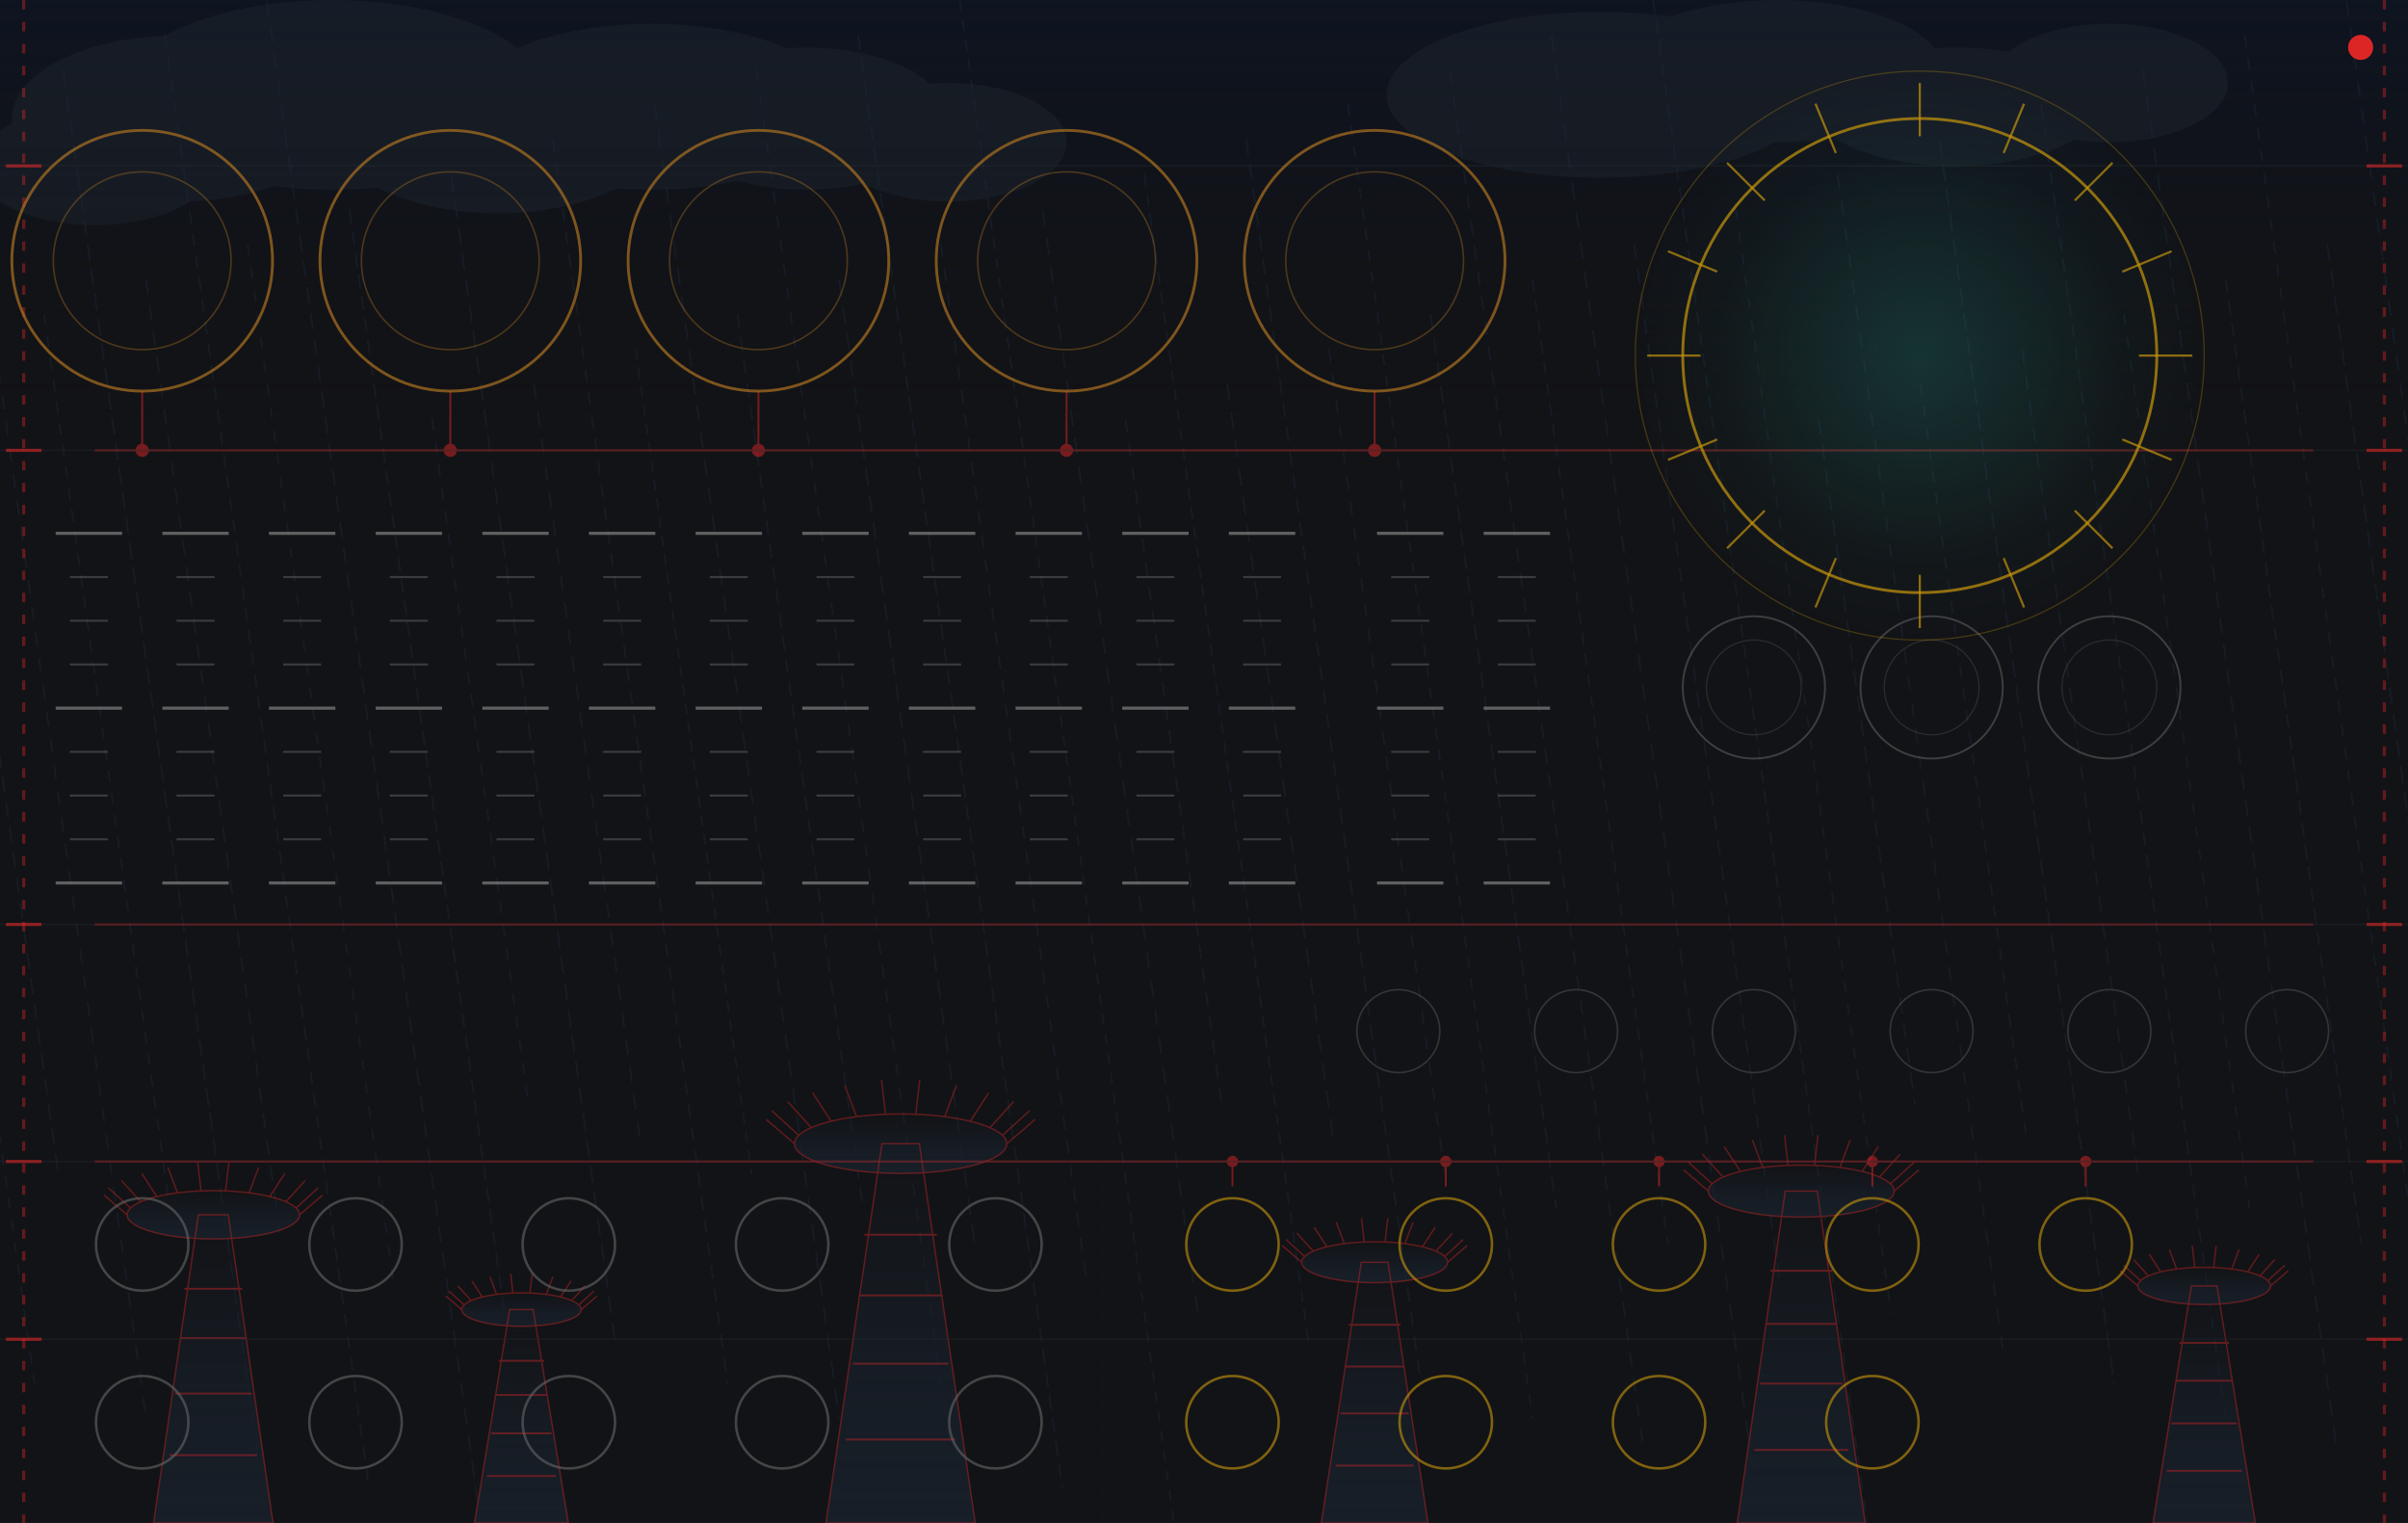
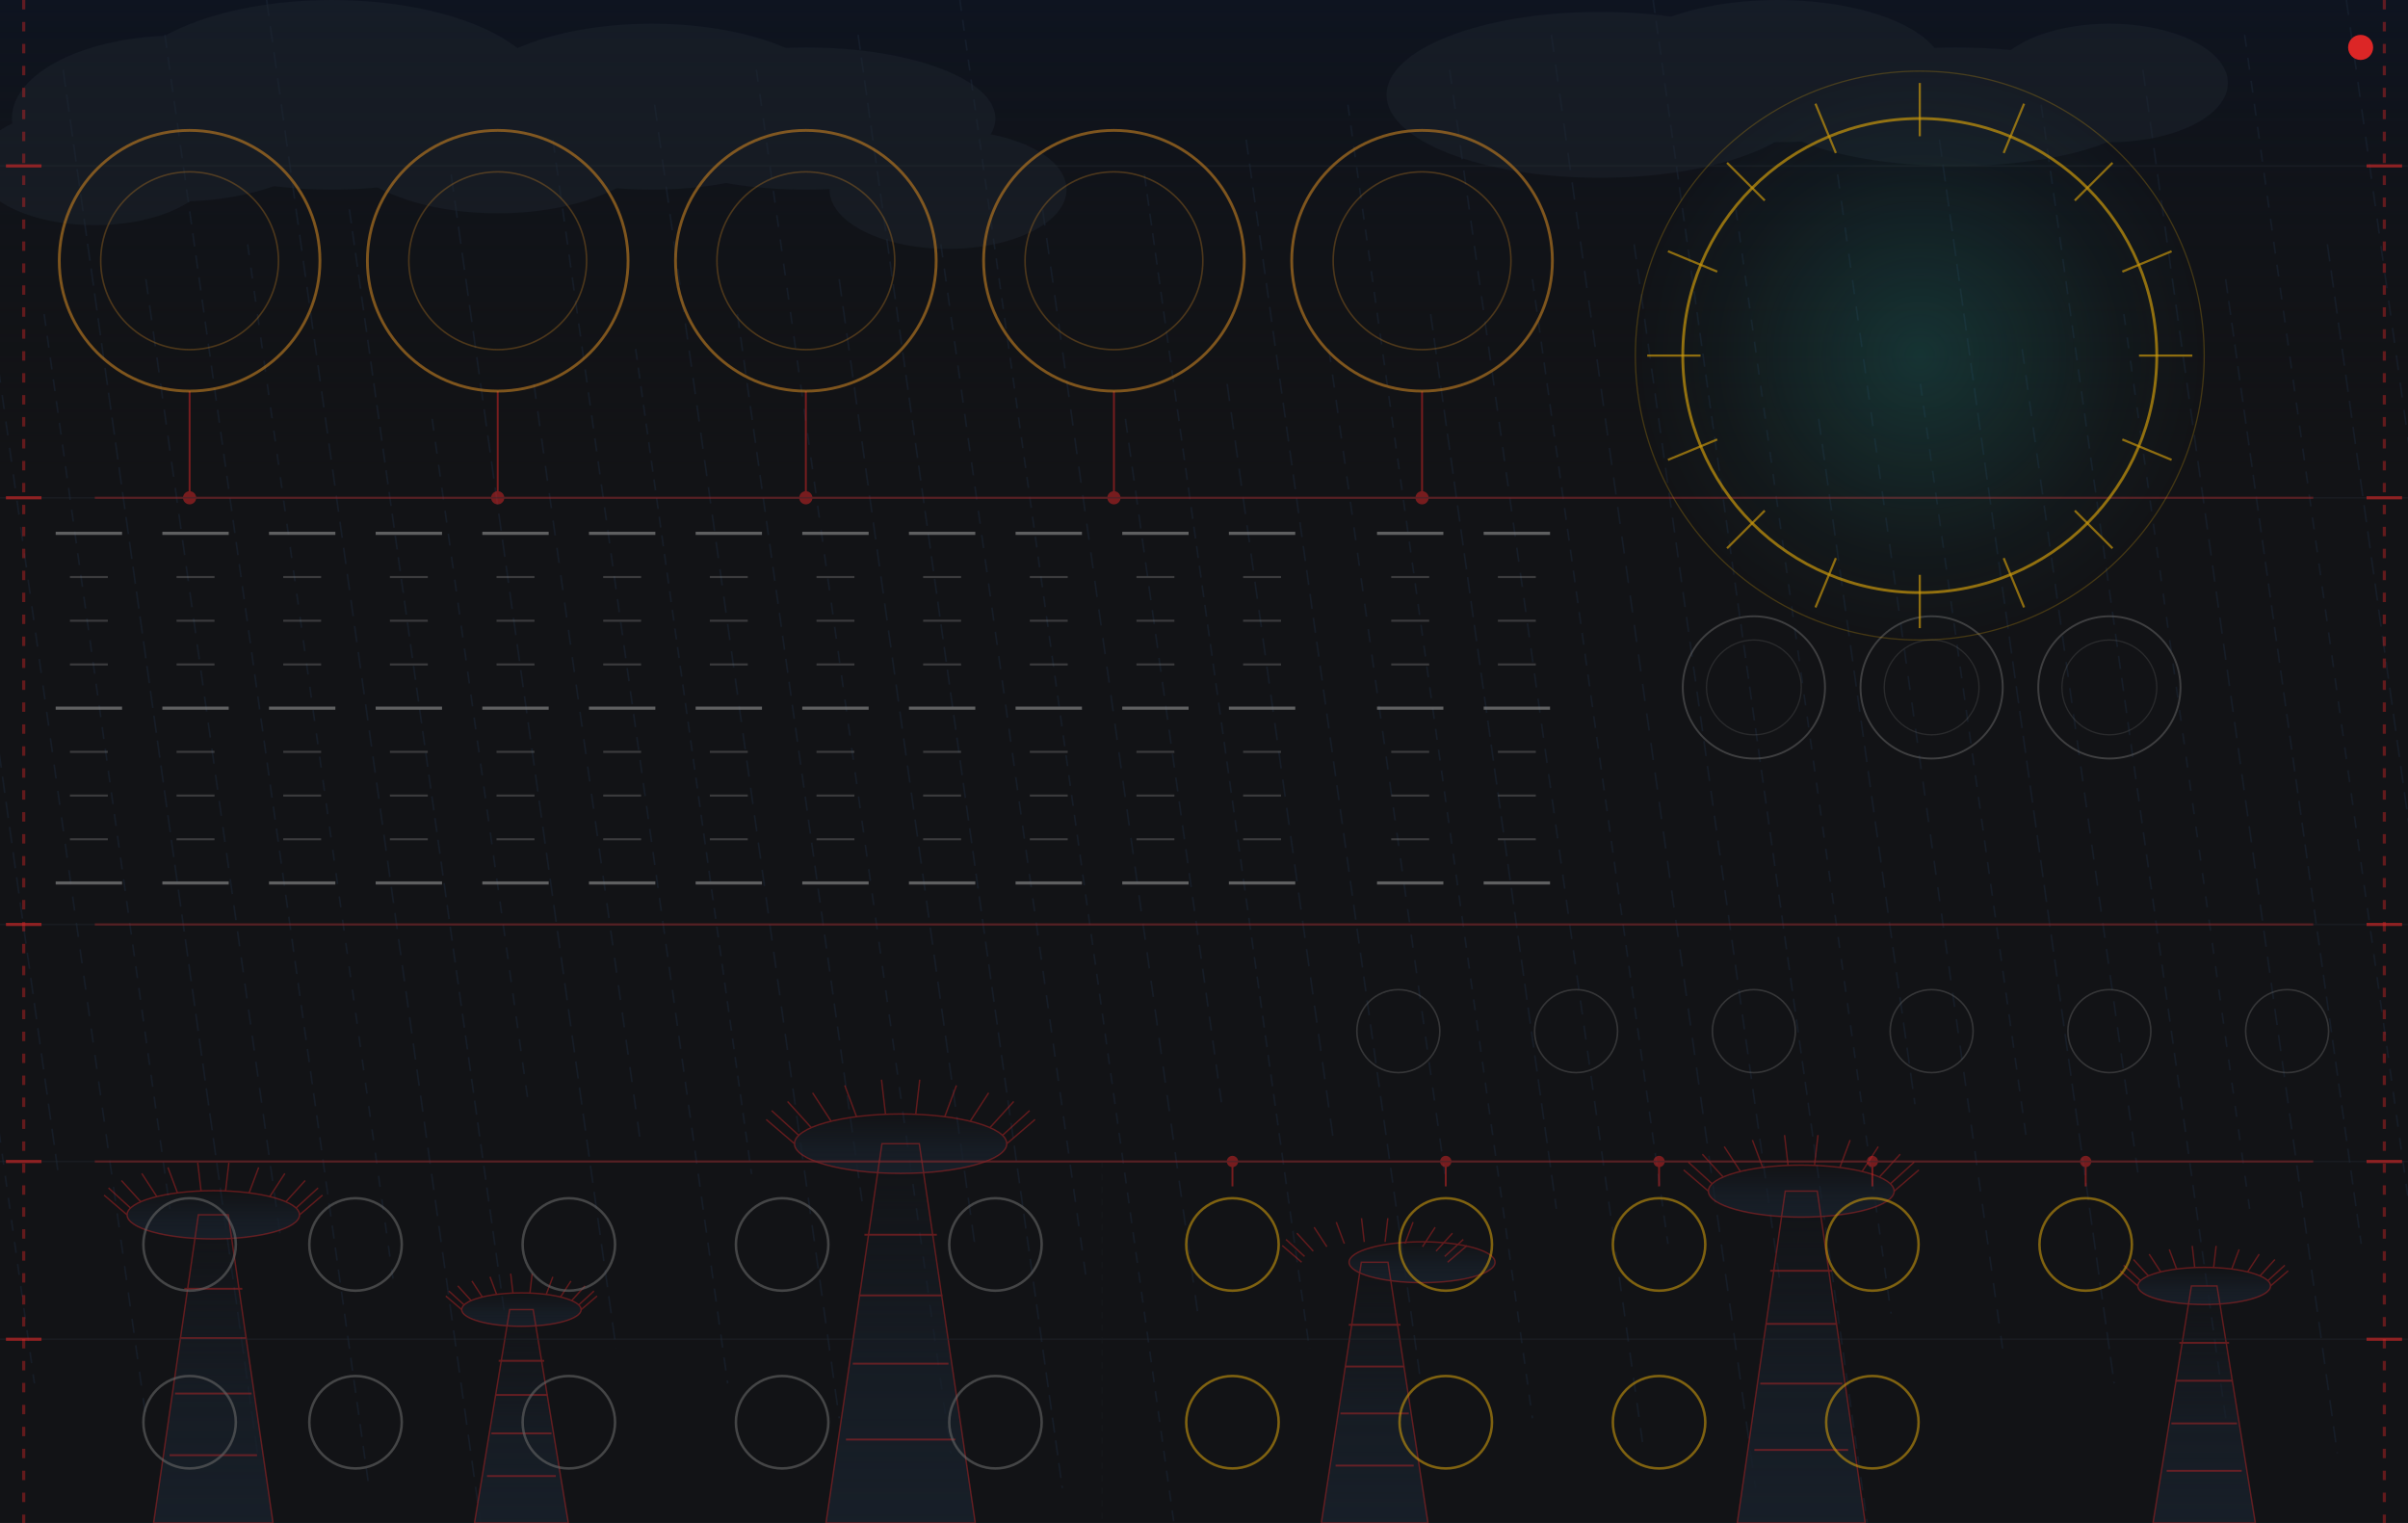
<svg xmlns="http://www.w3.org/2000/svg" width="767.99" height="485.67" viewBox="0 0 767.99 485.67">
  <defs>
    <pattern id="grain" x="0" y="0" width="767.99" height="0.5" patternUnits="userSpaceOnUse">
      <rect width="767.99" height="0.5" fill="#111214" />
      <rect y="0.25" width="767.99" height="0.12" fill="#1e2228" opacity="0.40" />
    </pattern>
    <radialGradient id="ringGlow" cx="50%" cy="50%" r="50%">
      <stop offset="0%" stop-color="#26a69a" stop-opacity="0.22" />
      <stop offset="70%" stop-color="#26a69a" stop-opacity="0.04" />
      <stop offset="100%" stop-color="#26a69a" stop-opacity="0.0" />
    </radialGradient>
    <linearGradient id="skyGrad" x1="0" y1="0" x2="0" y2="1">
      <stop offset="0%" stop-color="#0e1420" stop-opacity="1.0" />
      <stop offset="100%" stop-color="#111214" stop-opacity="0.0" />
    </linearGradient>
    <linearGradient id="treeGrad" x1="0" y1="0" x2="0" y2="1">
      <stop offset="0%" stop-color="#18202a" stop-opacity="0.0" />
      <stop offset="60%" stop-color="#18202a" stop-opacity="0.70" />
      <stop offset="100%" stop-color="#18202a" stop-opacity="0.90" />
    </linearGradient>
  </defs>
  <rect width="767.99" height="485.67" fill="url(#grain)" />
  <rect x="0" y="0" width="767.99" height="151.18" fill="url(#skyGrad)" />
  <g stroke="#1a2535" stroke-width="0.5" opacity="0.55">
    <line x1="-44.77" y1="44.52" x2="10.98" y2="441.15" stroke-dasharray="3.5,3.6" />
    <line x1="-18.37" y1="111.30" x2="18.60" y2="374.37" stroke-dasharray="5.2,2.9" />
    <line x1="-12.32" y1="33.39" x2="46.56" y2="452.28" stroke-dasharray="4.5,4.0" />
    <line x1="14.08" y1="100.17" x2="54.18" y2="385.50" stroke-dasharray="3.8,3.2" />
    <line x1="20.14" y1="22.26" x2="82.14" y2="463.41" stroke-dasharray="5.5,2.5" />
    <line x1="46.53" y1="89.04" x2="89.76" y2="396.63" stroke-dasharray="4.8,3.6" />
    <line x1="52.59" y1="11.13" x2="117.71" y2="474.54" stroke-dasharray="4.2,2.9" />
    <line x1="78.98" y1="77.91" x2="125.34" y2="407.76" stroke-dasharray="3.5,4.0" />
    <line x1="85.04" y1="0.00" x2="153.29" y2="485.67" stroke-dasharray="5.2,3.2" />
    <line x1="111.43" y1="66.78" x2="160.92" y2="418.89" stroke-dasharray="4.5,2.5" />
    <line x1="137.82" y1="133.56" x2="168.54" y2="352.11" stroke-dasharray="3.8,3.6" />
    <line x1="143.88" y1="55.65" x2="196.50" y2="430.02" stroke-dasharray="5.5,2.9" />
    <line x1="170.28" y1="122.43" x2="204.12" y2="363.24" stroke-dasharray="4.8,4.0" />
    <line x1="176.33" y1="44.52" x2="232.08" y2="441.15" stroke-dasharray="4.2,3.2" />
    <line x1="202.73" y1="111.30" x2="239.70" y2="374.37" stroke-dasharray="3.5,2.5" />
    <line x1="208.79" y1="33.39" x2="267.66" y2="452.28" stroke-dasharray="5.2,3.6" />
    <line x1="235.18" y1="100.17" x2="275.28" y2="385.50" stroke-dasharray="4.5,2.9" />
    <line x1="241.24" y1="22.26" x2="303.24" y2="463.41" stroke-dasharray="3.8,4.0" />
    <line x1="267.63" y1="89.04" x2="310.86" y2="396.63" stroke-dasharray="5.5,3.2" />
    <line x1="273.69" y1="11.13" x2="338.82" y2="474.54" stroke-dasharray="4.8,2.5" />
    <line x1="300.08" y1="77.91" x2="346.44" y2="407.76" stroke-dasharray="4.2,3.6" />
    <line x1="306.14" y1="0.00" x2="374.40" y2="485.67" stroke-dasharray="3.5,2.9" />
    <line x1="332.53" y1="66.78" x2="382.02" y2="418.89" stroke-dasharray="5.2,4.0" />
    <line x1="358.93" y1="133.56" x2="389.64" y2="352.11" stroke-dasharray="4.5,3.2" />
    <line x1="364.98" y1="55.65" x2="417.60" y2="430.02" stroke-dasharray="3.8,2.5" />
    <line x1="391.38" y1="122.43" x2="425.22" y2="363.24" stroke-dasharray="5.5,3.6" />
    <line x1="397.44" y1="44.52" x2="453.18" y2="441.15" stroke-dasharray="4.8,2.9" />
    <line x1="423.83" y1="111.30" x2="460.80" y2="374.37" stroke-dasharray="4.2,4.0" />
    <line x1="429.89" y1="33.39" x2="488.76" y2="452.28" stroke-dasharray="3.5,3.2" />
    <line x1="456.28" y1="100.17" x2="496.38" y2="385.50" stroke-dasharray="5.2,2.5" />
    <line x1="462.34" y1="22.26" x2="524.34" y2="463.41" stroke-dasharray="4.5,3.6" />
    <line x1="488.73" y1="89.04" x2="531.96" y2="396.63" stroke-dasharray="3.8,2.9" />
    <line x1="494.79" y1="11.13" x2="559.92" y2="474.54" stroke-dasharray="5.5,4.0" />
    <line x1="521.18" y1="77.91" x2="567.54" y2="407.76" stroke-dasharray="4.8,3.2" />
    <line x1="527.24" y1="0.00" x2="595.50" y2="485.67" stroke-dasharray="4.2,2.5" />
    <line x1="553.63" y1="66.78" x2="603.12" y2="418.89" stroke-dasharray="3.5,3.6" />
    <line x1="580.03" y1="133.56" x2="610.74" y2="352.11" stroke-dasharray="5.2,2.9" />
    <line x1="586.08" y1="55.65" x2="638.70" y2="430.02" stroke-dasharray="4.5,4.0" />
    <line x1="612.48" y1="122.43" x2="646.32" y2="363.24" stroke-dasharray="3.8,3.2" />
    <line x1="618.54" y1="44.52" x2="674.28" y2="441.15" stroke-dasharray="5.5,2.5" />
    <line x1="644.93" y1="111.30" x2="681.90" y2="374.37" stroke-dasharray="4.8,3.6" />
    <line x1="650.99" y1="33.39" x2="709.86" y2="452.28" stroke-dasharray="4.2,2.9" />
    <line x1="677.38" y1="100.17" x2="717.48" y2="385.50" stroke-dasharray="3.5,4.0" />
    <line x1="683.44" y1="22.26" x2="745.44" y2="463.41" stroke-dasharray="5.2,3.2" />
    <line x1="709.83" y1="89.04" x2="753.06" y2="396.63" stroke-dasharray="4.5,2.5" />
    <line x1="715.89" y1="11.13" x2="781.02" y2="474.54" stroke-dasharray="3.8,3.6" />
    <line x1="742.28" y1="77.91" x2="788.64" y2="407.76" stroke-dasharray="5.5,2.9" />
    <line x1="748.34" y1="0.00" x2="816.60" y2="485.67" stroke-dasharray="4.8,4.0" />
    <line x1="774.73" y1="66.78" x2="824.22" y2="418.89" stroke-dasharray="4.2,3.2" />
    <line x1="801.13" y1="133.56" x2="831.84" y2="352.11" stroke-dasharray="3.5,2.5" />
    <line x1="807.19" y1="55.65" x2="859.80" y2="430.02" stroke-dasharray="5.2,3.6" />
    <line x1="833.58" y1="122.43" x2="867.42" y2="363.24" stroke-dasharray="4.5,2.9" />
    <line x1="839.64" y1="44.52" x2="895.38" y2="441.15" stroke-dasharray="3.8,4.0" />
    <line x1="866.03" y1="111.30" x2="903.00" y2="374.37" stroke-dasharray="5.5,3.2" />
  </g>
  <g fill="#1e2530" opacity="0.42">
    <ellipse cx="56.69" cy="37.80" rx="52.91" ry="26.46" />
    <ellipse cx="105.83" cy="30.24" rx="68.03" ry="30.24" />
    <ellipse cx="158.74" cy="41.57" rx="52.91" ry="26.46" />
    <ellipse cx="207.87" cy="34.02" rx="60.47" ry="26.46" />
    <ellipse cx="30.24" cy="52.91" rx="37.80" ry="18.90" />
-     <ellipse cx="257.01" cy="37.80" rx="45.35" ry="22.68" />
-     <ellipse cx="302.36" cy="45.35" rx="37.80" ry="18.90" />
+     <ellipse cx="257.01" cy="37.80" rx="60.47" ry="22.68" />
+     <ellipse cx="302.36" cy="60.47" rx="37.80" ry="18.90" />
    <ellipse cx="510.23" cy="30.24" rx="68.03" ry="26.46" />
    <ellipse cx="566.93" cy="22.68" rx="52.91" ry="22.68" />
-     <ellipse cx="623.62" cy="34.02" rx="45.35" ry="18.90" />
+     <ellipse cx="623.62" cy="34.02" rx="60.47" ry="18.90" />
    <ellipse cx="672.75" cy="26.46" rx="37.80" ry="18.90" />
  </g>
  <g fill="url(#treeGrad)" stroke="none">
    <polygon points="48.98,485.67 87.08,485.67 72.79,387.40 63.27,387.40" />
    <ellipse cx="68.03" cy="387.40" rx="27.51" ry="7.70" />
    <polygon points="151.33,485.67 181.26,485.67 170.04,417.63 162.56,417.63" />
    <ellipse cx="166.30" cy="417.63" rx="19.05" ry="5.33" />
    <polygon points="263.43,485.67 311.05,485.67 293.19,364.72 281.29,364.72" />
    <ellipse cx="287.24" cy="364.72" rx="33.86" ry="9.48" />
    <polygon points="421.41,485.67 455.43,485.67 442.67,402.52 434.17,402.52" />
-     <ellipse cx="438.42" cy="402.52" rx="23.28" ry="6.52" />
+     <ellipse cx="453.54" cy="402.52" rx="23.28" ry="6.52" />
    <polygon points="554.07,485.67 594.89,485.67 579.59,379.84 569.38,379.84" />
    <ellipse cx="574.48" cy="379.84" rx="29.63" ry="8.30" />
    <polygon points="686.66,485.67 719.31,485.67 707.07,410.08 698.91,410.08" />
    <ellipse cx="702.99" cy="410.08" rx="21.17" ry="5.93" />
  </g>
  <g fill="none" stroke="#dc2626" stroke-width="0.45" opacity="0.40">
    <polygon points="48.98,485.67 87.08,485.67 72.79,387.40 63.27,387.40" />
    <ellipse cx="68.03" cy="387.40" rx="27.51" ry="7.70" />
    <line x1="40.52" y1="387.40" x2="33.20" y2="381.13" />
    <line x1="41.63" y1="385.23" x2="34.61" y2="378.83" />
    <line x1="44.88" y1="383.23" x2="38.73" y2="376.46" />
    <line x1="50.01" y1="381.58" x2="45.22" y2="374.22" />
    <line x1="56.60" y1="380.39" x2="53.56" y2="372.28" />
    <line x1="64.12" y1="379.77" x2="63.07" y2="370.81" />
    <line x1="71.95" y1="379.77" x2="72.99" y2="370.81" />
    <line x1="79.46" y1="380.39" x2="82.50" y2="372.28" />
    <line x1="86.05" y1="381.58" x2="90.84" y2="374.22" />
    <line x1="91.18" y1="383.23" x2="97.33" y2="376.46" />
    <line x1="94.43" y1="385.23" x2="101.45" y2="378.83" />
    <line x1="95.55" y1="387.40" x2="102.86" y2="381.13" />
    <line x1="54.08" y1="464.05" x2="81.98" y2="464.05" stroke-width="0.6" />
    <line x1="55.82" y1="444.39" x2="80.24" y2="444.39" stroke-width="0.6" />
    <line x1="57.40" y1="426.71" x2="78.67" y2="426.71" stroke-width="0.6" />
    <line x1="58.79" y1="410.98" x2="77.27" y2="410.98" stroke-width="0.6" />
    <polygon points="151.33,485.67 181.26,485.67 170.04,417.63 162.56,417.63" />
    <ellipse cx="166.30" cy="417.63" rx="19.05" ry="5.33" />
    <line x1="147.25" y1="417.63" x2="142.18" y2="413.29" />
    <line x1="148.02" y1="416.13" x2="143.16" y2="411.70" />
    <line x1="150.27" y1="414.75" x2="146.01" y2="410.06" />
    <line x1="153.82" y1="413.60" x2="150.51" y2="408.51" />
    <line x1="158.38" y1="412.78" x2="156.28" y2="407.17" />
    <line x1="163.59" y1="412.36" x2="162.87" y2="406.15" />
    <line x1="169.01" y1="412.36" x2="169.73" y2="406.15" />
    <line x1="174.21" y1="412.78" x2="176.32" y2="407.17" />
    <line x1="178.77" y1="413.60" x2="182.09" y2="408.51" />
    <line x1="182.32" y1="414.75" x2="186.59" y2="410.06" />
    <line x1="184.58" y1="416.13" x2="189.44" y2="411.70" />
    <line x1="185.35" y1="417.63" x2="190.41" y2="413.29" />
    <line x1="155.33" y1="470.70" x2="177.26" y2="470.70" stroke-width="0.6" />
    <line x1="156.71" y1="457.09" x2="175.89" y2="457.09" stroke-width="0.6" />
    <line x1="157.94" y1="444.85" x2="174.65" y2="444.85" stroke-width="0.6" />
    <line x1="159.04" y1="433.96" x2="173.56" y2="433.96" stroke-width="0.6" />
    <polygon points="263.43,485.67 311.05,485.67 293.19,364.72 281.29,364.72" />
    <ellipse cx="287.24" cy="364.72" rx="33.86" ry="9.48" />
    <line x1="253.38" y1="364.72" x2="244.37" y2="357.00" />
    <line x1="254.75" y1="362.05" x2="246.11" y2="354.17" />
    <line x1="258.75" y1="359.60" x2="251.18" y2="351.26" />
    <line x1="265.07" y1="357.56" x2="259.17" y2="348.50" />
    <line x1="273.17" y1="356.10" x2="269.43" y2="346.12" />
    <line x1="282.42" y1="355.34" x2="281.14" y2="344.30" />
    <line x1="292.06" y1="355.34" x2="293.34" y2="344.30" />
    <line x1="301.31" y1="356.10" x2="305.05" y2="346.12" />
    <line x1="309.42" y1="357.56" x2="315.32" y2="348.50" />
    <line x1="315.73" y1="359.60" x2="323.31" y2="351.26" />
    <line x1="319.73" y1="362.05" x2="328.38" y2="354.17" />
    <line x1="321.11" y1="364.72" x2="330.11" y2="357.00" />
    <line x1="269.80" y1="459.06" x2="304.68" y2="459.06" stroke-width="0.6" />
    <line x1="271.98" y1="434.87" x2="302.50" y2="434.87" stroke-width="0.6" />
    <line x1="273.95" y1="413.10" x2="300.54" y2="413.10" stroke-width="0.6" />
    <line x1="275.69" y1="393.75" x2="298.79" y2="393.75" stroke-width="0.6" />
    <polygon points="421.41,485.67 455.43,485.67 442.67,402.52 434.17,402.52" />
-     <ellipse cx="438.42" cy="402.52" rx="23.28" ry="6.52" />
+     <ellipse cx="453.54" cy="402.52" rx="23.28" ry="6.52" />
    <line x1="415.14" y1="402.52" x2="408.95" y2="397.21" />
    <line x1="416.08" y1="400.68" x2="410.14" y2="395.26" />
    <line x1="418.84" y1="398.99" x2="413.63" y2="393.26" />
    <line x1="423.18" y1="397.59" x2="419.12" y2="391.37" />
    <line x1="428.75" y1="396.59" x2="426.18" y2="389.73" />
    <line x1="435.11" y1="396.06" x2="434.23" y2="388.48" />
    <line x1="441.74" y1="396.06" x2="442.62" y2="388.48" />
    <line x1="448.09" y1="396.59" x2="450.67" y2="389.73" />
    <line x1="453.67" y1="397.59" x2="457.72" y2="391.37" />
    <line x1="458.01" y1="398.99" x2="463.22" y2="393.26" />
    <line x1="460.76" y1="400.68" x2="466.70" y2="395.26" />
    <line x1="461.70" y1="402.52" x2="467.90" y2="397.21" />
    <line x1="425.96" y1="467.37" x2="450.88" y2="467.37" stroke-width="0.6" />
    <line x1="427.52" y1="450.74" x2="449.32" y2="450.74" stroke-width="0.6" />
    <line x1="428.93" y1="435.78" x2="447.92" y2="435.78" stroke-width="0.6" />
    <line x1="430.17" y1="422.47" x2="446.67" y2="422.47" stroke-width="0.6" />
    <polygon points="554.07,485.67 594.89,485.67 579.59,379.84 569.38,379.84" />
    <ellipse cx="574.48" cy="379.84" rx="29.63" ry="8.30" />
    <line x1="544.85" y1="379.84" x2="536.97" y2="373.08" />
    <line x1="546.05" y1="377.50" x2="538.49" y2="370.61" />
    <line x1="549.56" y1="375.35" x2="542.93" y2="368.06" />
    <line x1="555.08" y1="373.57" x2="549.92" y2="365.65" />
    <line x1="562.17" y1="372.29" x2="558.90" y2="363.56" />
    <line x1="570.27" y1="371.63" x2="569.15" y2="361.97" />
    <line x1="578.70" y1="371.63" x2="579.82" y2="361.97" />
    <line x1="586.79" y1="372.29" x2="590.07" y2="363.56" />
    <line x1="593.89" y1="373.57" x2="599.05" y2="365.65" />
    <line x1="599.41" y1="375.35" x2="606.04" y2="368.06" />
    <line x1="602.92" y1="377.50" x2="610.48" y2="370.61" />
    <line x1="604.12" y1="379.84" x2="612.00" y2="373.08" />
    <line x1="559.53" y1="462.38" x2="589.43" y2="462.38" stroke-width="0.6" />
    <line x1="561.41" y1="441.22" x2="587.56" y2="441.22" stroke-width="0.6" />
    <line x1="563.09" y1="422.17" x2="585.88" y2="422.17" stroke-width="0.6" />
    <line x1="564.59" y1="405.24" x2="584.38" y2="405.24" stroke-width="0.6" />
    <polygon points="686.66,485.67 719.31,485.67 707.07,410.08 698.91,410.08" />
    <ellipse cx="702.99" cy="410.08" rx="21.17" ry="5.93" />
    <line x1="681.82" y1="410.08" x2="676.19" y2="405.25" />
    <line x1="682.68" y1="408.41" x2="677.28" y2="403.48" />
    <line x1="685.18" y1="406.87" x2="680.45" y2="401.66" />
    <line x1="689.13" y1="405.60" x2="685.44" y2="399.94" />
    <line x1="694.19" y1="404.69" x2="691.86" y2="398.45" />
    <line x1="699.97" y1="404.21" x2="699.17" y2="397.31" />
    <line x1="706.00" y1="404.21" x2="706.80" y2="397.31" />
    <line x1="711.78" y1="404.69" x2="714.12" y2="398.45" />
    <line x1="716.85" y1="405.60" x2="720.53" y2="399.94" />
    <line x1="720.79" y1="406.87" x2="725.53" y2="401.66" />
    <line x1="723.29" y1="408.41" x2="728.70" y2="403.48" />
    <line x1="724.15" y1="410.08" x2="729.78" y2="405.25" />
    <line x1="691.03" y1="469.04" x2="714.95" y2="469.04" stroke-width="0.6" />
    <line x1="692.52" y1="453.92" x2="713.45" y2="453.92" stroke-width="0.6" />
    <line x1="693.87" y1="440.31" x2="712.10" y2="440.31" stroke-width="0.6" />
    <line x1="695.07" y1="428.22" x2="710.91" y2="428.22" stroke-width="0.6" />
  </g>
  <g stroke="#dc2626" fill="none" stroke-width="0.6" opacity="0.50">
-     <line x1="30.24" y1="143.62" x2="737.76" y2="143.62" />
+     <line x1="30.24" y1="158.74" x2="737.76" y2="158.74" />
    <line x1="30.24" y1="294.80" x2="737.76" y2="294.80" />
    <line x1="30.24" y1="370.39" x2="737.76" y2="370.39" />
-     <line x1="45.35" y1="143.62" x2="45.35" y2="124.72" />
-     <line x1="143.62" y1="143.62" x2="143.62" y2="124.72" />
-     <line x1="241.89" y1="143.62" x2="241.89" y2="124.72" />
-     <line x1="340.16" y1="143.62" x2="340.16" y2="124.72" />
-     <line x1="438.42" y1="143.62" x2="438.42" y2="124.72" />
+     <line x1="60.47" y1="158.74" x2="60.47" y2="124.72" />
+     <line x1="158.74" y1="158.74" x2="158.74" y2="124.72" />
+     <line x1="257.01" y1="158.74" x2="257.01" y2="124.72" />
+     <line x1="355.27" y1="158.74" x2="355.27" y2="124.72" />
+     <line x1="453.54" y1="158.74" x2="453.54" y2="124.72" />
    <line x1="393.07" y1="370.39" x2="393.07" y2="378.33" />
    <line x1="461.10" y1="370.39" x2="461.10" y2="378.33" />
    <line x1="529.13" y1="370.39" x2="529.13" y2="378.33" />
    <line x1="597.16" y1="370.39" x2="597.16" y2="378.33" />
    <line x1="665.19" y1="370.39" x2="665.19" y2="378.33" />
    <g fill="#dc2626">
-       <circle cx="45.35" cy="143.62" r="1.8" />
-       <circle cx="143.62" cy="143.62" r="1.8" />
-       <circle cx="241.89" cy="143.62" r="1.8" />
-       <circle cx="340.16" cy="143.62" r="1.8" />
-       <circle cx="438.42" cy="143.62" r="1.8" />
+       <circle cx="60.47" cy="158.74" r="1.8" />
+       <circle cx="158.74" cy="158.74" r="1.8" />
+       <circle cx="257.01" cy="158.74" r="1.8" />
+       <circle cx="355.27" cy="158.74" r="1.8" />
+       <circle cx="453.54" cy="158.74" r="1.8" />
      <circle cx="393.07" cy="370.39" r="1.5" />
      <circle cx="461.10" cy="370.39" r="1.5" />
      <circle cx="529.13" cy="370.39" r="1.5" />
      <circle cx="597.16" cy="370.39" r="1.5" />
      <circle cx="665.19" cy="370.39" r="1.5" />
    </g>
  </g>
  <g stroke="#222830" stroke-width="0.5" opacity="0.40">
    <line x1="0" y1="52.91" x2="767.99" y2="52.91" />
-     <line x1="0" y1="143.62" x2="767.99" y2="143.62" />
+     <line x1="0" y1="158.74" x2="767.99" y2="158.74" />
    <line x1="0" y1="294.80" x2="767.99" y2="294.80" />
    <line x1="0" y1="370.39" x2="767.99" y2="370.39" />
    <line x1="0" y1="427.08" x2="767.99" y2="427.08" />
    <line x1="351.49" y1="370.39" x2="351.49" y2="485.67" stroke-dasharray="2,2" opacity="0.30" />
  </g>
  <g stroke="#dc2626" stroke-width="1.0" opacity="0.40">
    <line x1="7.56" y1="0" x2="7.56" y2="485.67" stroke-dasharray="3,4" />
    <line x1="760.44" y1="0" x2="760.44" y2="485.67" stroke-dasharray="3,4" />
  </g>
  <g stroke="#dc2626" stroke-width="1.0" opacity="0.60">
    <line x1="1.89" y1="52.91" x2="13.23" y2="52.91" />
    <line x1="754.77" y1="52.91" x2="766.10" y2="52.91" />
-     <line x1="1.89" y1="143.62" x2="13.23" y2="143.62" />
-     <line x1="754.77" y1="143.62" x2="766.10" y2="143.62" />
+     <line x1="1.89" y1="158.74" x2="13.23" y2="158.74" />
+     <line x1="754.77" y1="158.74" x2="766.10" y2="158.74" />
    <line x1="1.89" y1="294.80" x2="13.23" y2="294.80" />
    <line x1="754.77" y1="294.80" x2="766.10" y2="294.80" />
    <line x1="1.89" y1="370.39" x2="13.23" y2="370.39" />
    <line x1="754.77" y1="370.39" x2="766.10" y2="370.39" />
    <line x1="1.89" y1="427.08" x2="13.23" y2="427.08" />
    <line x1="754.77" y1="427.08" x2="766.10" y2="427.08" />
  </g>
  <g fill="none" stroke="#b87820" stroke-width="0.9" opacity="0.65">
-     <circle cx="45.35" cy="83.15" r="41.57" />
-     <circle cx="45.35" cy="83.15" r="28.35" stroke-width="0.5" opacity="0.55" />
-     <circle cx="143.62" cy="83.15" r="41.57" />
-     <circle cx="143.62" cy="83.15" r="28.35" stroke-width="0.5" opacity="0.55" />
-     <circle cx="241.89" cy="83.15" r="41.57" />
-     <circle cx="241.89" cy="83.15" r="28.35" stroke-width="0.5" opacity="0.55" />
-     <circle cx="340.16" cy="83.15" r="41.57" />
-     <circle cx="340.16" cy="83.15" r="28.35" stroke-width="0.5" opacity="0.55" />
-     <circle cx="438.42" cy="83.15" r="41.57" />
-     <circle cx="438.42" cy="83.15" r="28.35" stroke-width="0.5" opacity="0.55" />
+     <circle cx="60.47" cy="83.15" r="41.57" />
+     <circle cx="60.47" cy="83.15" r="28.35" stroke-width="0.5" opacity="0.55" />
+     <circle cx="158.74" cy="83.15" r="41.57" />
+     <circle cx="158.74" cy="83.15" r="28.35" stroke-width="0.5" opacity="0.55" />
+     <circle cx="257.01" cy="83.15" r="41.57" />
+     <circle cx="257.01" cy="83.15" r="28.35" stroke-width="0.5" opacity="0.55" />
+     <circle cx="355.27" cy="83.15" r="41.57" />
+     <circle cx="355.27" cy="83.15" r="28.35" stroke-width="0.5" opacity="0.55" />
+     <circle cx="453.54" cy="83.15" r="41.57" />
+     <circle cx="453.54" cy="83.15" r="28.35" stroke-width="0.5" opacity="0.55" />
  </g>
  <g fill="none" stroke="#6a6a6a" stroke-width="0.6" opacity="0.50">
    <circle cx="559.37" cy="219.21" r="22.68" />
    <circle cx="559.37" cy="219.21" r="15.12" stroke-width="0.4" opacity="0.55" />
    <circle cx="616.06" cy="219.21" r="22.68" />
    <circle cx="616.06" cy="219.21" r="15.12" stroke-width="0.4" opacity="0.55" />
    <circle cx="672.75" cy="219.21" r="22.68" />
    <circle cx="672.75" cy="219.21" r="15.12" stroke-width="0.4" opacity="0.55" />
  </g>
  <circle cx="612.28" cy="113.39" r="90.71" fill="url(#ringGlow)" stroke="none" />
  <g stroke="#c8960c" stroke-width="0.9" fill="none" opacity="0.70">
    <circle cx="612.28" cy="113.39" r="75.59" />
    <circle cx="612.28" cy="113.39" r="90.71" stroke-width="0.4" opacity="0.40" />
  </g>
  <g stroke="#c8960c" stroke-width="0.7" opacity="0.68">
    <line x1="612.28" y1="43.46" x2="612.28" y2="26.46" />
    <line x1="639.04" y1="48.79" x2="645.55" y2="33.07" />
    <line x1="661.72" y1="63.94" x2="673.75" y2="51.92" />
    <line x1="676.88" y1="86.63" x2="692.59" y2="80.12" />
    <line x1="682.20" y1="113.39" x2="699.21" y2="113.39" />
    <line x1="676.88" y1="140.14" x2="692.59" y2="146.65" />
    <line x1="661.72" y1="162.83" x2="673.75" y2="174.85" />
    <line x1="639.04" y1="177.98" x2="645.55" y2="193.70" />
    <line x1="612.28" y1="183.31" x2="612.28" y2="200.31" />
    <line x1="585.52" y1="177.98" x2="579.01" y2="193.70" />
    <line x1="562.84" y1="162.83" x2="550.81" y2="174.85" />
    <line x1="547.68" y1="140.14" x2="531.97" y2="146.65" />
    <line x1="542.36" y1="113.39" x2="525.35" y2="113.39" />
    <line x1="547.68" y1="86.63" x2="531.97" y2="80.12" />
    <line x1="562.84" y1="63.94" x2="550.81" y2="51.92" />
    <line x1="585.52" y1="48.79" x2="579.01" y2="33.07" />
  </g>
  <g stroke="#888888" fill="none">
    <g stroke-width="1.0" opacity="0.65">
      <line x1="17.76" y1="170.08" x2="38.93" y2="170.08" />
      <line x1="51.78" y1="170.08" x2="72.94" y2="170.08" />
      <line x1="85.79" y1="170.08" x2="106.96" y2="170.08" />
      <line x1="119.81" y1="170.08" x2="140.98" y2="170.08" />
      <line x1="153.83" y1="170.08" x2="174.99" y2="170.08" />
      <line x1="187.84" y1="170.08" x2="209.01" y2="170.08" />
      <line x1="221.86" y1="170.08" x2="243.02" y2="170.08" />
      <line x1="255.87" y1="170.08" x2="277.04" y2="170.08" />
      <line x1="289.89" y1="170.08" x2="311.05" y2="170.08" />
      <line x1="323.90" y1="170.08" x2="345.07" y2="170.08" />
      <line x1="357.92" y1="170.08" x2="379.08" y2="170.08" />
      <line x1="391.93" y1="170.08" x2="413.10" y2="170.08" />
      <line x1="439.18" y1="170.08" x2="460.34" y2="170.08" />
      <line x1="473.19" y1="170.08" x2="494.36" y2="170.08" />
    </g>
    <g stroke-width="0.65" opacity="0.35">
      <line x1="22.30" y1="184.01" x2="34.39" y2="184.01" />
      <line x1="56.31" y1="184.01" x2="68.41" y2="184.01" />
      <line x1="90.33" y1="184.01" x2="102.42" y2="184.01" />
      <line x1="124.35" y1="184.01" x2="136.44" y2="184.01" />
      <line x1="158.36" y1="184.01" x2="170.46" y2="184.01" />
      <line x1="192.38" y1="184.01" x2="204.47" y2="184.01" />
      <line x1="226.39" y1="184.01" x2="238.49" y2="184.01" />
      <line x1="260.41" y1="184.01" x2="272.50" y2="184.01" />
      <line x1="294.42" y1="184.01" x2="306.52" y2="184.01" />
      <line x1="328.44" y1="184.01" x2="340.53" y2="184.01" />
      <line x1="362.45" y1="184.01" x2="374.55" y2="184.01" />
      <line x1="396.47" y1="184.01" x2="408.56" y2="184.01" />
      <line x1="443.71" y1="184.01" x2="455.81" y2="184.01" />
      <line x1="477.73" y1="184.01" x2="489.82" y2="184.01" />
    </g>
    <g stroke-width="0.65" opacity="0.35">
      <line x1="22.30" y1="197.95" x2="34.39" y2="197.95" />
      <line x1="56.31" y1="197.95" x2="68.41" y2="197.95" />
      <line x1="90.33" y1="197.95" x2="102.42" y2="197.95" />
      <line x1="124.35" y1="197.95" x2="136.44" y2="197.95" />
      <line x1="158.36" y1="197.95" x2="170.46" y2="197.95" />
      <line x1="192.38" y1="197.95" x2="204.47" y2="197.95" />
      <line x1="226.39" y1="197.95" x2="238.49" y2="197.95" />
      <line x1="260.41" y1="197.95" x2="272.50" y2="197.95" />
      <line x1="294.42" y1="197.95" x2="306.52" y2="197.95" />
      <line x1="328.44" y1="197.95" x2="340.53" y2="197.95" />
      <line x1="362.45" y1="197.95" x2="374.55" y2="197.95" />
      <line x1="396.47" y1="197.95" x2="408.56" y2="197.95" />
      <line x1="443.71" y1="197.95" x2="455.81" y2="197.95" />
      <line x1="477.73" y1="197.95" x2="489.82" y2="197.95" />
    </g>
    <g stroke-width="0.65" opacity="0.35">
      <line x1="22.30" y1="211.89" x2="34.39" y2="211.89" />
      <line x1="56.31" y1="211.89" x2="68.41" y2="211.89" />
      <line x1="90.33" y1="211.89" x2="102.42" y2="211.89" />
      <line x1="124.35" y1="211.89" x2="136.44" y2="211.89" />
      <line x1="158.36" y1="211.89" x2="170.46" y2="211.89" />
      <line x1="192.38" y1="211.89" x2="204.47" y2="211.89" />
      <line x1="226.39" y1="211.89" x2="238.49" y2="211.89" />
      <line x1="260.41" y1="211.89" x2="272.50" y2="211.89" />
      <line x1="294.42" y1="211.89" x2="306.52" y2="211.89" />
      <line x1="328.44" y1="211.89" x2="340.53" y2="211.89" />
      <line x1="362.45" y1="211.89" x2="374.55" y2="211.89" />
      <line x1="396.47" y1="211.89" x2="408.56" y2="211.89" />
      <line x1="443.71" y1="211.89" x2="455.81" y2="211.89" />
      <line x1="477.73" y1="211.89" x2="489.82" y2="211.89" />
    </g>
    <g stroke-width="1.0" opacity="0.65">
      <line x1="17.76" y1="225.83" x2="38.93" y2="225.83" />
      <line x1="51.78" y1="225.83" x2="72.94" y2="225.83" />
      <line x1="85.79" y1="225.83" x2="106.96" y2="225.83" />
      <line x1="119.81" y1="225.83" x2="140.98" y2="225.83" />
      <line x1="153.83" y1="225.83" x2="174.99" y2="225.83" />
      <line x1="187.84" y1="225.83" x2="209.01" y2="225.83" />
      <line x1="221.86" y1="225.83" x2="243.02" y2="225.83" />
      <line x1="255.87" y1="225.83" x2="277.04" y2="225.83" />
      <line x1="289.89" y1="225.83" x2="311.05" y2="225.83" />
      <line x1="323.90" y1="225.83" x2="345.07" y2="225.83" />
      <line x1="357.92" y1="225.83" x2="379.08" y2="225.83" />
      <line x1="391.93" y1="225.83" x2="413.10" y2="225.83" />
      <line x1="439.18" y1="225.83" x2="460.34" y2="225.83" />
      <line x1="473.19" y1="225.83" x2="494.36" y2="225.83" />
    </g>
    <g stroke-width="0.65" opacity="0.35">
      <line x1="22.30" y1="239.76" x2="34.39" y2="239.76" />
      <line x1="56.31" y1="239.76" x2="68.41" y2="239.76" />
      <line x1="90.33" y1="239.76" x2="102.42" y2="239.76" />
      <line x1="124.35" y1="239.76" x2="136.44" y2="239.76" />
      <line x1="158.36" y1="239.76" x2="170.46" y2="239.76" />
      <line x1="192.38" y1="239.76" x2="204.47" y2="239.76" />
      <line x1="226.39" y1="239.76" x2="238.49" y2="239.76" />
      <line x1="260.41" y1="239.76" x2="272.50" y2="239.76" />
      <line x1="294.42" y1="239.76" x2="306.52" y2="239.76" />
      <line x1="328.44" y1="239.76" x2="340.53" y2="239.76" />
      <line x1="362.45" y1="239.76" x2="374.55" y2="239.76" />
      <line x1="396.47" y1="239.76" x2="408.56" y2="239.76" />
      <line x1="443.71" y1="239.76" x2="455.81" y2="239.76" />
      <line x1="477.73" y1="239.76" x2="489.82" y2="239.76" />
    </g>
    <g stroke-width="0.65" opacity="0.35">
      <line x1="22.30" y1="253.70" x2="34.39" y2="253.70" />
      <line x1="56.31" y1="253.70" x2="68.41" y2="253.70" />
      <line x1="90.33" y1="253.70" x2="102.42" y2="253.70" />
      <line x1="124.35" y1="253.70" x2="136.44" y2="253.70" />
      <line x1="158.36" y1="253.70" x2="170.46" y2="253.70" />
      <line x1="192.38" y1="253.70" x2="204.47" y2="253.70" />
      <line x1="226.39" y1="253.70" x2="238.49" y2="253.70" />
      <line x1="260.41" y1="253.70" x2="272.50" y2="253.70" />
      <line x1="294.42" y1="253.70" x2="306.52" y2="253.70" />
      <line x1="328.44" y1="253.70" x2="340.53" y2="253.70" />
      <line x1="362.45" y1="253.70" x2="374.55" y2="253.70" />
      <line x1="396.47" y1="253.70" x2="408.56" y2="253.70" />
      <line x1="443.71" y1="253.70" x2="455.81" y2="253.70" />
      <line x1="477.73" y1="253.70" x2="489.82" y2="253.70" />
    </g>
    <g stroke-width="0.65" opacity="0.35">
      <line x1="22.30" y1="267.64" x2="34.39" y2="267.64" />
      <line x1="56.31" y1="267.64" x2="68.41" y2="267.64" />
      <line x1="90.33" y1="267.64" x2="102.42" y2="267.64" />
      <line x1="124.35" y1="267.64" x2="136.44" y2="267.64" />
      <line x1="158.36" y1="267.64" x2="170.46" y2="267.64" />
      <line x1="192.38" y1="267.64" x2="204.47" y2="267.64" />
      <line x1="226.39" y1="267.64" x2="238.49" y2="267.64" />
      <line x1="260.41" y1="267.64" x2="272.50" y2="267.64" />
      <line x1="294.42" y1="267.64" x2="306.52" y2="267.64" />
      <line x1="328.44" y1="267.64" x2="340.53" y2="267.64" />
      <line x1="362.45" y1="267.64" x2="374.55" y2="267.64" />
      <line x1="396.47" y1="267.64" x2="408.56" y2="267.64" />
      <line x1="443.71" y1="267.64" x2="455.81" y2="267.64" />
      <line x1="477.73" y1="267.64" x2="489.82" y2="267.64" />
    </g>
    <g stroke-width="1.0" opacity="0.65">
      <line x1="17.76" y1="281.57" x2="38.93" y2="281.57" />
      <line x1="51.78" y1="281.57" x2="72.94" y2="281.57" />
      <line x1="85.79" y1="281.57" x2="106.96" y2="281.57" />
      <line x1="119.81" y1="281.57" x2="140.98" y2="281.57" />
      <line x1="153.83" y1="281.57" x2="174.99" y2="281.57" />
      <line x1="187.84" y1="281.57" x2="209.01" y2="281.57" />
      <line x1="221.86" y1="281.57" x2="243.02" y2="281.57" />
      <line x1="255.87" y1="281.57" x2="277.04" y2="281.57" />
      <line x1="289.89" y1="281.57" x2="311.05" y2="281.57" />
      <line x1="323.90" y1="281.57" x2="345.07" y2="281.57" />
      <line x1="357.92" y1="281.57" x2="379.08" y2="281.57" />
      <line x1="391.93" y1="281.57" x2="413.10" y2="281.57" />
      <line x1="439.18" y1="281.57" x2="460.34" y2="281.57" />
      <line x1="473.19" y1="281.57" x2="494.36" y2="281.57" />
    </g>
  </g>
  <g fill="none" stroke="#6a6a6a" stroke-width="0.5" opacity="0.40">
    <circle cx="445.98" cy="328.82" r="13.23" />
    <circle cx="502.67" cy="328.82" r="13.23" />
    <circle cx="559.37" cy="328.82" r="13.23" />
    <circle cx="616.06" cy="328.82" r="13.23" />
    <circle cx="672.75" cy="328.82" r="13.23" />
    <circle cx="729.44" cy="328.82" r="13.23" />
  </g>
  <g fill="none" stroke-width="0.8">
    <g stroke="#666666" opacity="0.60">
-       <circle cx="45.35" cy="396.85" r="14.74" />
+       <circle cx="60.47" cy="396.85" r="14.74" />
      <circle cx="113.39" cy="396.85" r="14.74" />
      <circle cx="181.42" cy="396.85" r="14.74" />
      <circle cx="249.45" cy="396.85" r="14.74" />
      <circle cx="317.48" cy="396.85" r="14.74" />
-       <circle cx="45.35" cy="453.54" r="14.74" />
+       <circle cx="60.47" cy="453.54" r="14.74" />
      <circle cx="113.39" cy="453.54" r="14.74" />
      <circle cx="181.42" cy="453.54" r="14.74" />
      <circle cx="249.45" cy="453.54" r="14.74" />
      <circle cx="317.48" cy="453.54" r="14.74" />
    </g>
    <g stroke="#c8960c" opacity="0.60">
      <circle cx="393.07" cy="396.85" r="14.74" />
      <circle cx="461.10" cy="396.85" r="14.74" />
      <circle cx="529.13" cy="396.85" r="14.74" />
      <circle cx="597.16" cy="396.85" r="14.74" />
      <circle cx="665.19" cy="396.85" r="14.74" />
      <circle cx="393.07" cy="453.54" r="14.74" />
      <circle cx="461.10" cy="453.54" r="14.74" />
      <circle cx="529.13" cy="453.54" r="14.74" />
      <circle cx="597.16" cy="453.54" r="14.74" />
    </g>
  </g>
  <circle cx="752.88" cy="15.12" r="4" fill="#dc2626" />
</svg>
